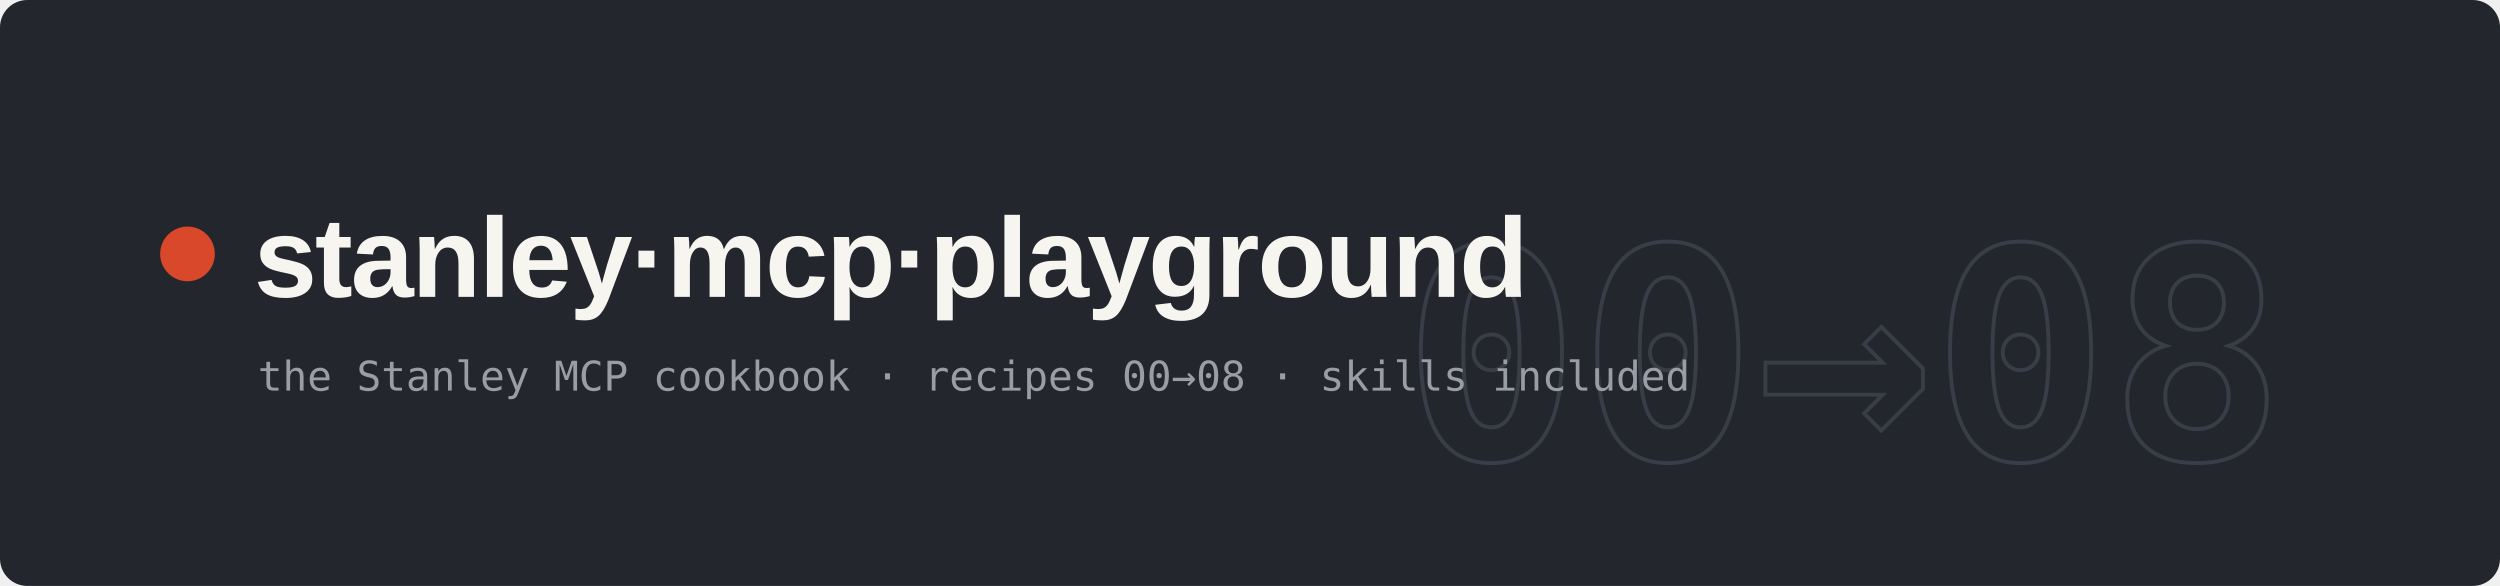
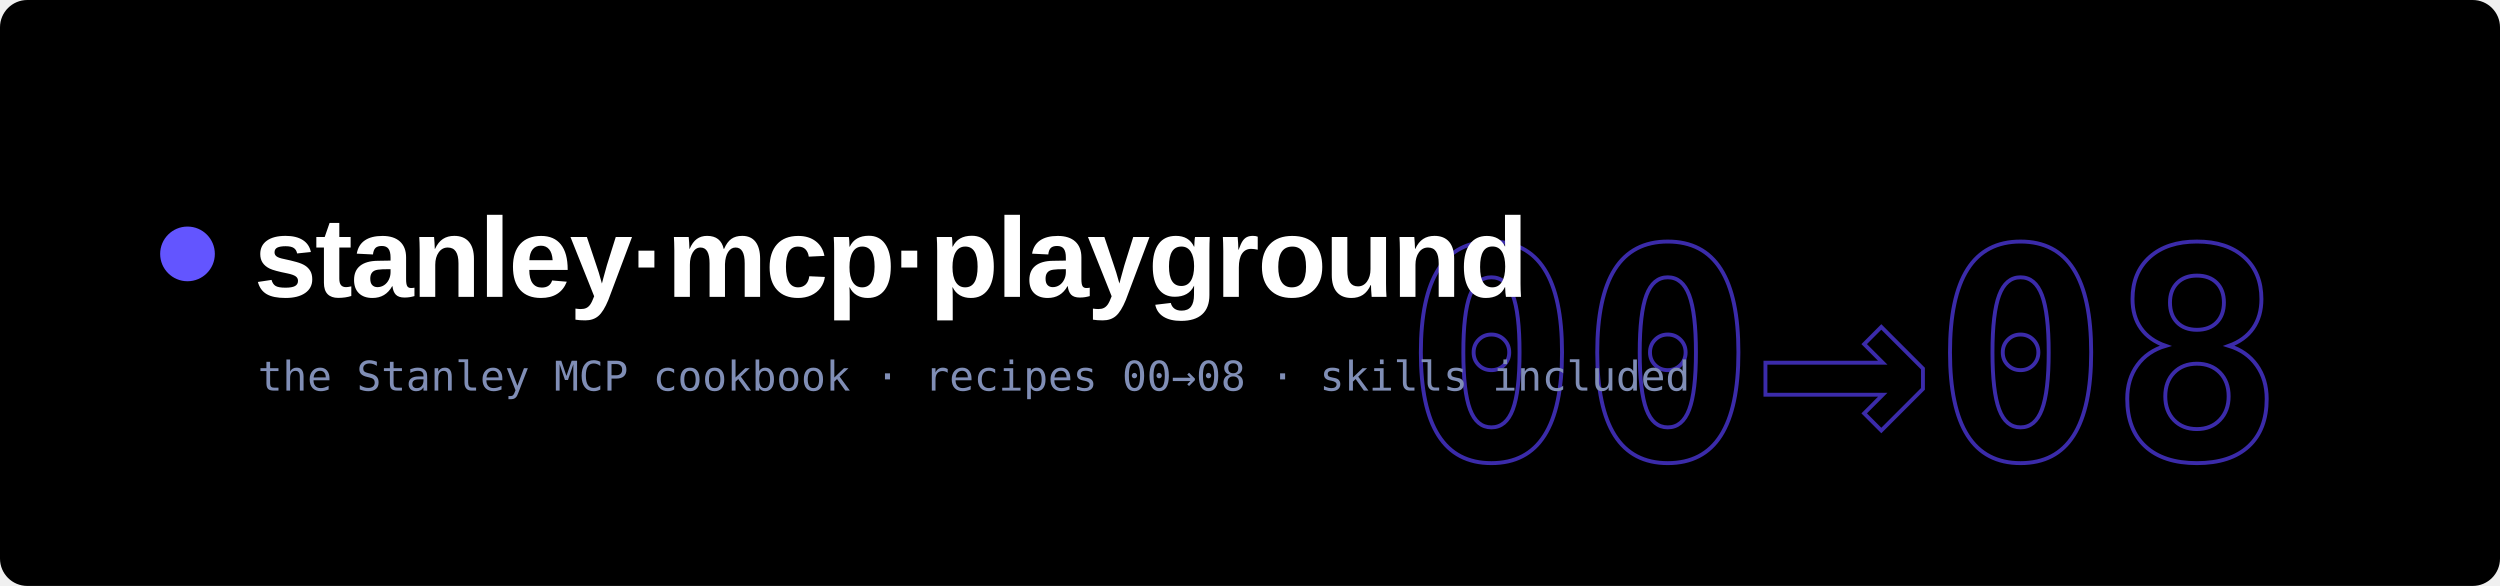
<svg xmlns="http://www.w3.org/2000/svg" viewBox="0 0 1280 300" role="img" aria-label="stanley mcp playground, the Stanley MCP cookbook">
-   <rect width="1280" height="300" rx="14" fill="#23262d" />
-   <text x="1170" y="235" text-anchor="end" font-family="Menlo, Consolas, monospace" font-size="150" font-weight="700" fill="none" stroke="#383d47" stroke-width="2">00→08</text>
-   <circle cx="96" cy="130" r="14" fill="#d9482b" />
-   <text x="130" y="152" font-family="Helvetica Neue, Arial, sans-serif" font-size="58" font-weight="800" letter-spacing="-1" fill="#f7f5f0">stanley·mcp·playground</text>
-   <text x="132" y="200" font-family="Menlo, Consolas, monospace" font-size="21" fill="#9a9da5">the Stanley MCP cookbook · recipes 00→08 · skills included</text>
+   <rect width="1280" height="300" rx="14" fill="#000000" />
+   <text x="1170" y="235" text-anchor="end" font-family="Menlo, Consolas, monospace" font-size="150" font-weight="700" fill="none" stroke="#3B2BAA" stroke-width="2">00→08</text>
+   <circle cx="96" cy="130" r="14" fill="#6355FF" />
+   <text x="130" y="152" font-family="Helvetica Neue, Arial, sans-serif" font-size="58" font-weight="800" letter-spacing="-1" fill="#ffffff">stanley·mcp·playground</text>
+   <text x="132" y="200" font-family="Menlo, Consolas, monospace" font-size="21" fill="#808EB6">the Stanley MCP cookbook · recipes 00→08 · skills included</text>
</svg>
